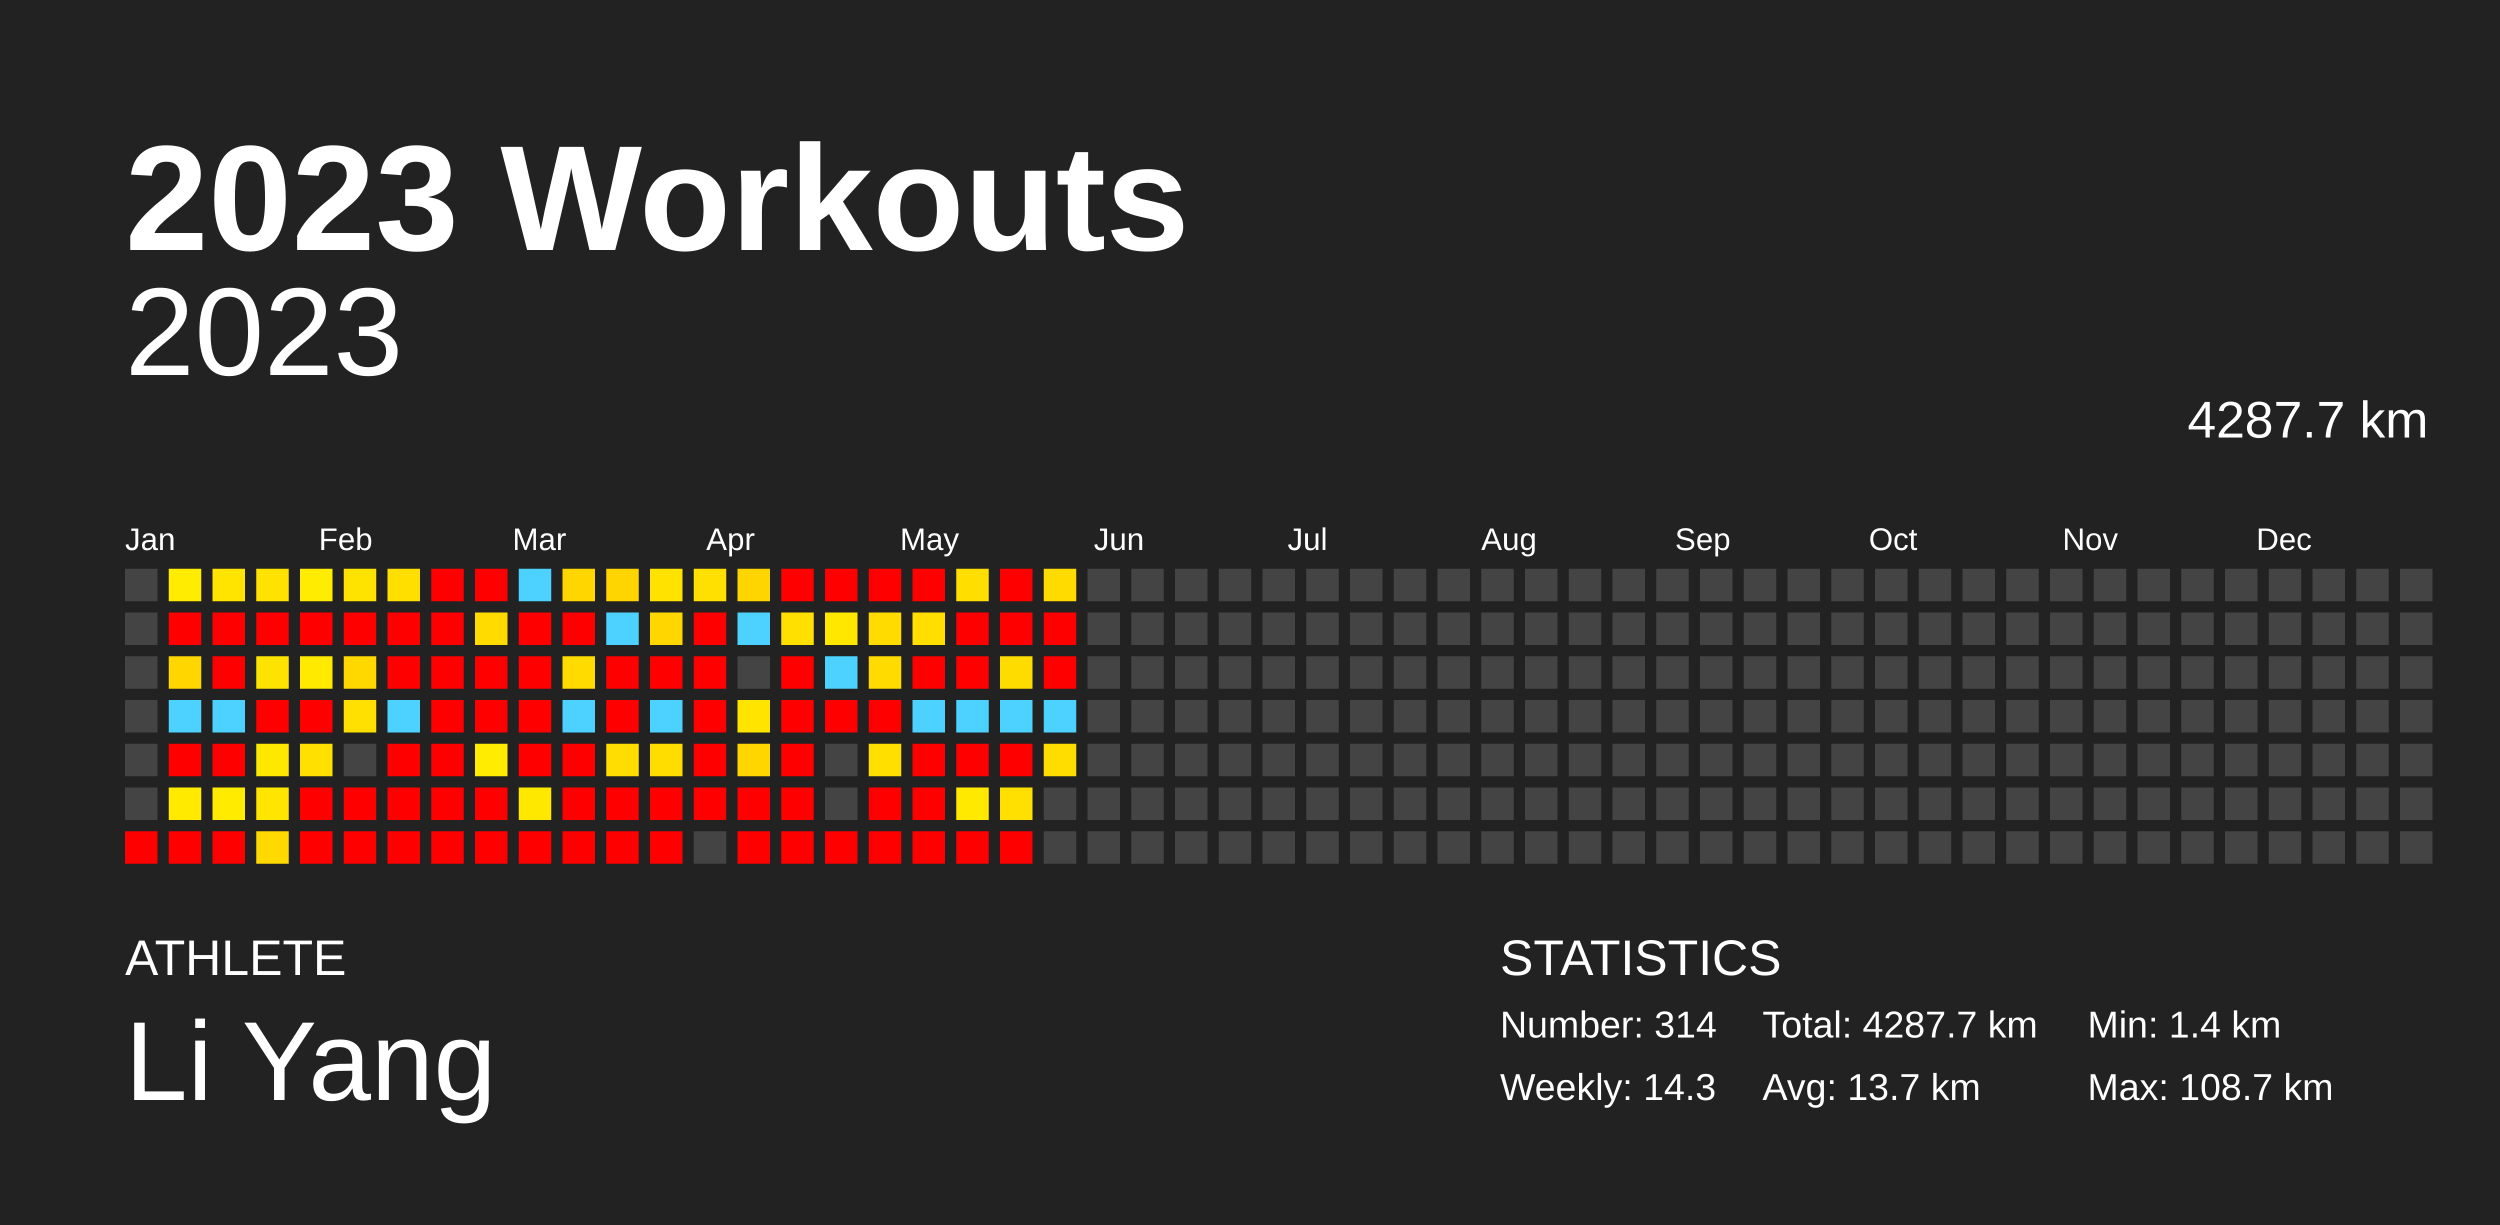
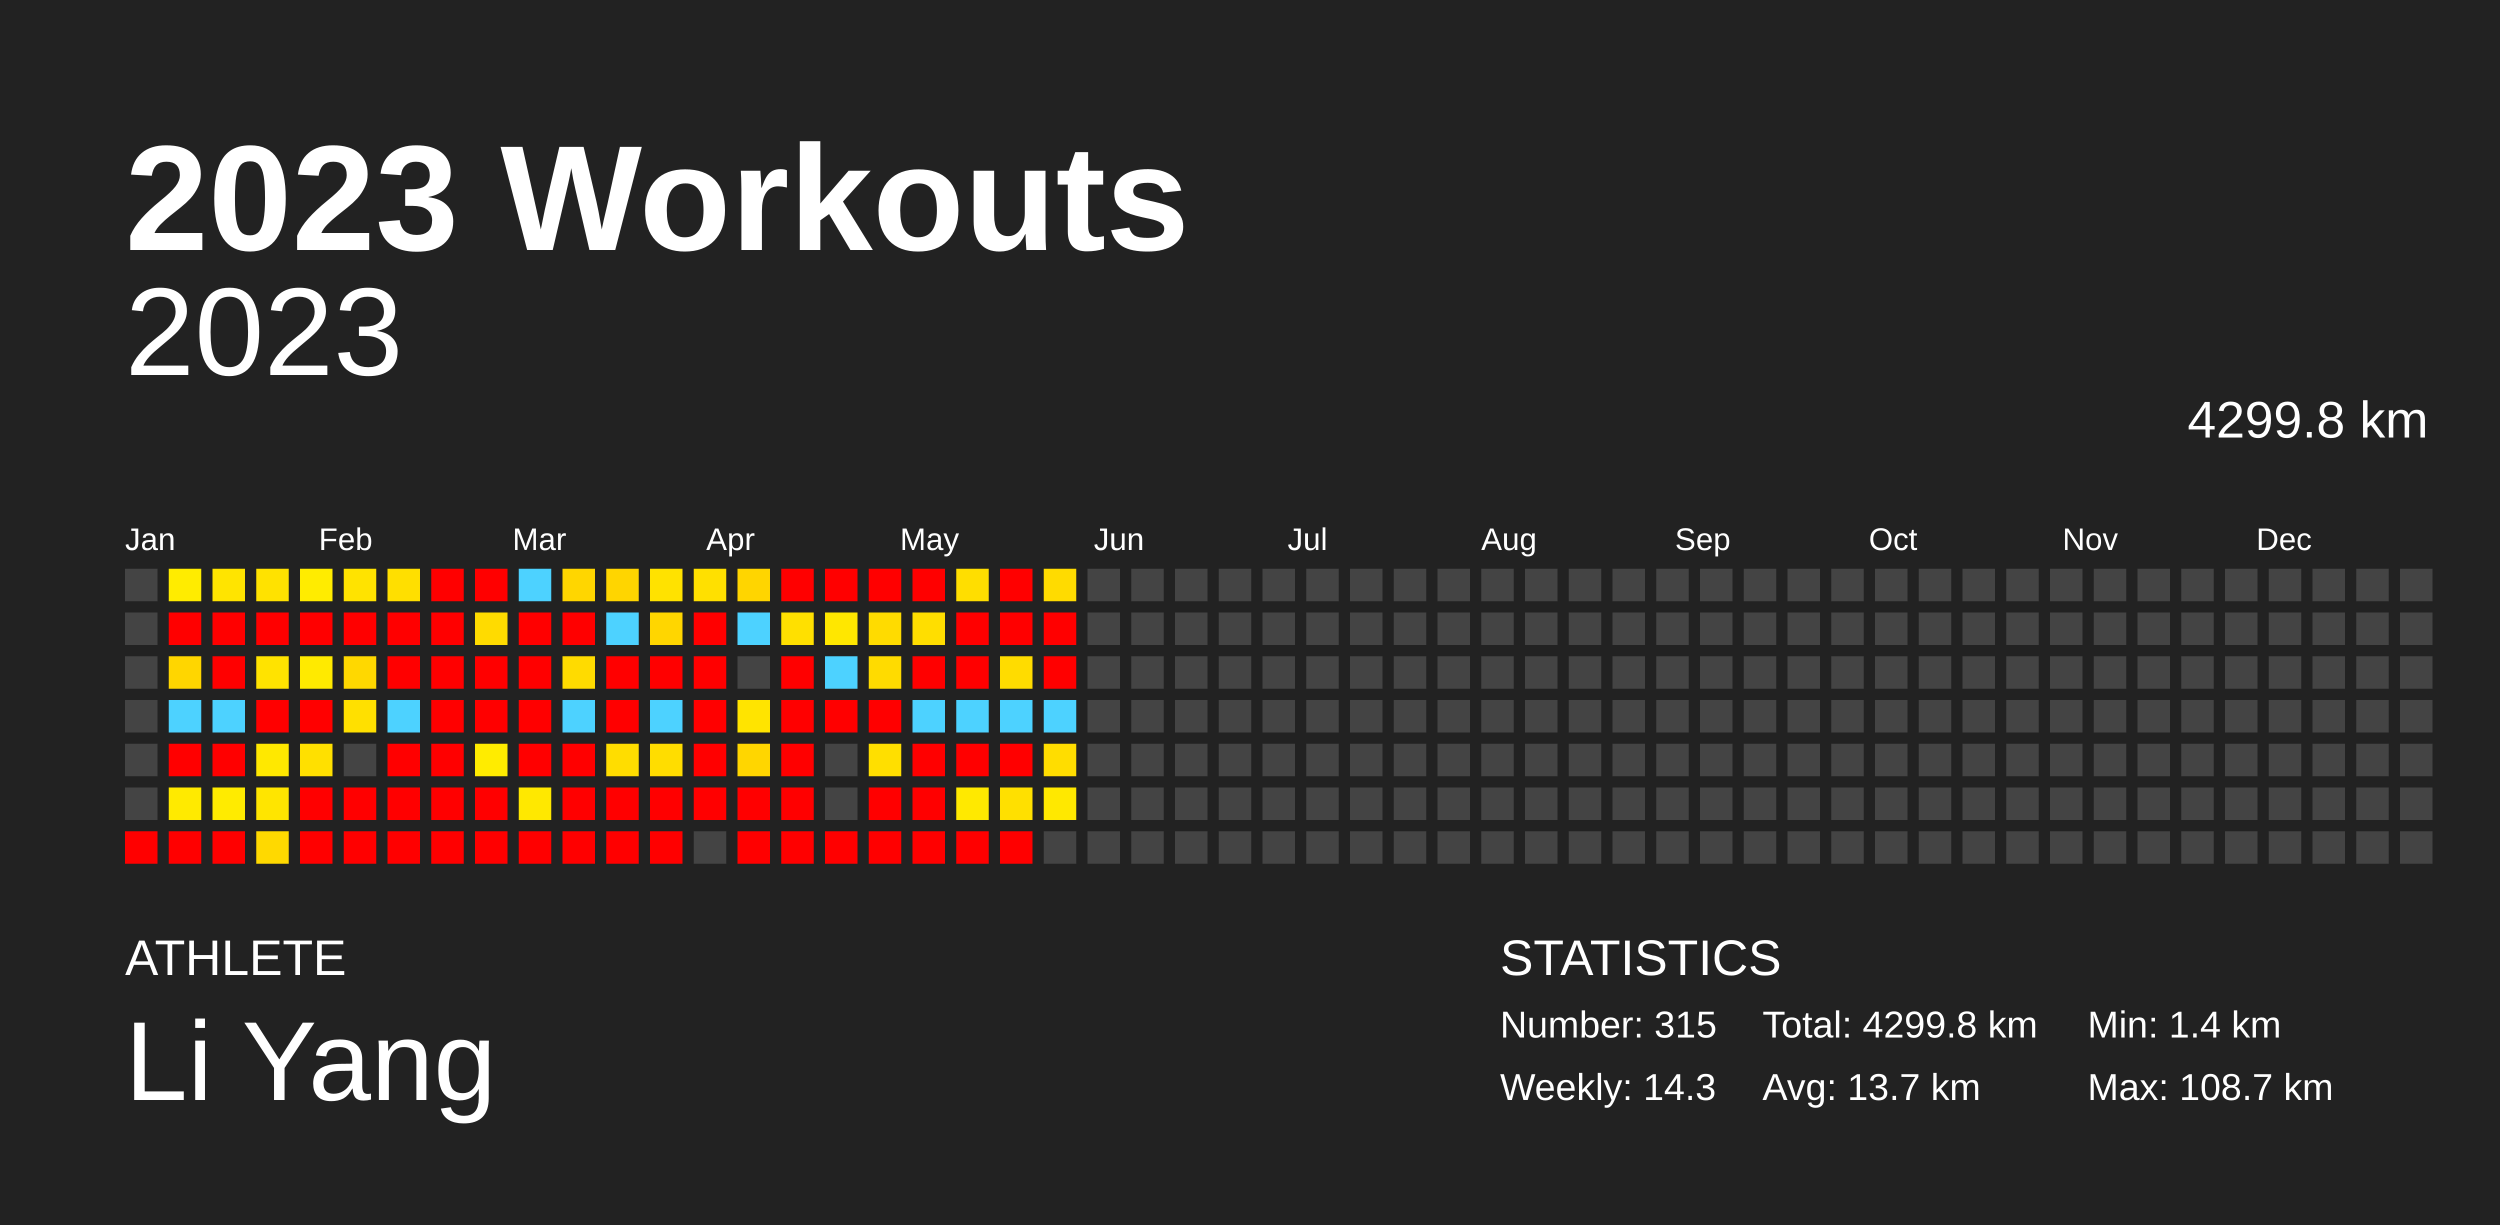
<svg xmlns="http://www.w3.org/2000/svg" baseProfile="full" height="98mm" version="1.1" viewBox="0,0,200,98" width="200mm">
  <defs />
  <rect fill="#222222" height="98" width="200" x="0" y="0" />
  <text fill="#FFFFFF" style="font-size:12px; font-family:Arial; font-weight:bold;" x="10" y="20">2023 Workouts</text>
  <text fill="#FFFFFF" style="font-size:4px; font-family:Arial" x="10" y="78">ATHLETE</text>
  <text fill="#FFFFFF" style="font-size:9px; font-family:Arial" x="10" y="88">Li Yang</text>
  <text fill="#FFFFFF" style="font-size:4px; font-family:Arial" x="120" y="78">STATISTICS</text>
-   <text fill="#FFFFFF" style="font-size:3px; font-family:Arial" x="120" y="83">Number: 314</text>
+   <text fill="#FFFFFF" style="font-size:3px; font-family:Arial" x="120" y="83">Number: 315</text>
  <text fill="#FFFFFF" style="font-size:3px; font-family:Arial" x="120" y="88">Weekly: 14.3</text>
-   <text fill="#FFFFFF" style="font-size:3px; font-family:Arial" x="141" y="83">Total: 4287.7 km</text>
+   <text fill="#FFFFFF" style="font-size:3px; font-family:Arial" x="141" y="83">Total: 4299.8 km</text>
  <text fill="#FFFFFF" style="font-size:3px; font-family:Arial" x="141" y="88">Avg: 13.7 km</text>
  <text fill="#FFFFFF" style="font-size:3px; font-family:Arial" x="167" y="83">Min: 1.4 km</text>
  <text fill="#FFFFFF" style="font-size:3px; font-family:Arial" x="167" y="88">Max: 108.7 km</text>
  <text alignment-baseline="hanging" fill="#FFFFFF" style="font-size:10.0px; font-family:Arial;" x="10" y="30">2023</text>
-   <text alignment-baseline="hanging" fill="#FFFFFF" style="font-size:4.125px; font-family:Arial;" x="175" y="35">4287.7 km</text>
+   <text alignment-baseline="hanging" fill="#FFFFFF" style="font-size:4.125px; font-family:Arial;" x="175" y="35">4299.8 km</text>
  <text fill="#FFFFFF" style="font-size:2.5px; font-family:Arial" x="10.0" y="44">Jan</text>
  <text fill="#FFFFFF" style="font-size:2.5px; font-family:Arial" x="25.5" y="44">Feb</text>
  <text fill="#FFFFFF" style="font-size:2.5px; font-family:Arial" x="41.0" y="44">Mar</text>
  <text fill="#FFFFFF" style="font-size:2.5px; font-family:Arial" x="56.5" y="44">Apr</text>
  <text fill="#FFFFFF" style="font-size:2.5px; font-family:Arial" x="72.0" y="44">May</text>
  <text fill="#FFFFFF" style="font-size:2.5px; font-family:Arial" x="87.5" y="44">Jun</text>
  <text fill="#FFFFFF" style="font-size:2.5px; font-family:Arial" x="103.0" y="44">Jul</text>
  <text fill="#FFFFFF" style="font-size:2.5px; font-family:Arial" x="118.5" y="44">Aug</text>
  <text fill="#FFFFFF" style="font-size:2.5px; font-family:Arial" x="134.0" y="44">Sep</text>
  <text fill="#FFFFFF" style="font-size:2.5px; font-family:Arial" x="149.5" y="44">Oct</text>
  <text fill="#FFFFFF" style="font-size:2.5px; font-family:Arial" x="165.0" y="44">Nov</text>
  <text fill="#FFFFFF" style="font-size:2.5px; font-family:Arial" x="180.5" y="44">Dec</text>
  <rect fill="#444444" height="2.6" width="2.6" x="10.0" y="45.5" />
  <rect fill="#444444" height="2.6" width="2.6" x="10.0" y="49.0" />
  <rect fill="#444444" height="2.6" width="2.6" x="10.0" y="52.5" />
  <rect fill="#444444" height="2.6" width="2.6" x="10.0" y="56.0" />
  <rect fill="#444444" height="2.6" width="2.6" x="10.0" y="59.5" />
  <rect fill="#444444" height="2.6" width="2.6" x="10.0" y="63.0" />
  <rect fill="red" height="2.6" width="2.6" x="10.0" y="66.5" />
  <rect fill="#ffec00" height="2.6" width="2.6" x="13.5" y="45.5" />
  <rect fill="red" height="2.6" width="2.6" x="13.5" y="49.0" />
  <rect fill="#ffd600" height="2.6" width="2.6" x="13.5" y="52.5" />
  <rect fill="#4dd2ff" height="2.6" width="2.6" x="13.5" y="56.0" />
  <rect fill="red" height="2.6" width="2.6" x="13.5" y="59.5" />
  <rect fill="#ffea00" height="2.6" width="2.6" x="13.5" y="63.0" />
  <rect fill="red" height="2.6" width="2.6" x="13.5" y="66.5" />
  <rect fill="#ffe400" height="2.6" width="2.6" x="17.0" y="45.5" />
  <rect fill="red" height="2.6" width="2.6" x="17.0" y="49.0" />
  <rect fill="red" height="2.6" width="2.6" x="17.0" y="52.5" />
  <rect fill="#4dd2ff" height="2.6" width="2.6" x="17.0" y="56.0" />
  <rect fill="red" height="2.6" width="2.6" x="17.0" y="59.5" />
  <rect fill="#ffeb00" height="2.6" width="2.6" x="17.0" y="63.0" />
  <rect fill="red" height="2.6" width="2.6" x="17.0" y="66.5" />
  <rect fill="#ffe200" height="2.6" width="2.6" x="20.5" y="45.5" />
  <rect fill="red" height="2.6" width="2.6" x="20.5" y="49.0" />
  <rect fill="#ffe300" height="2.6" width="2.6" x="20.5" y="52.5" />
  <rect fill="red" height="2.6" width="2.6" x="20.5" y="56.0" />
  <rect fill="#ffe800" height="2.6" width="2.6" x="20.5" y="59.5" />
  <rect fill="#ffe500" height="2.6" width="2.6" x="20.5" y="63.0" />
  <rect fill="#ffd900" height="2.6" width="2.6" x="20.5" y="66.5" />
  <rect fill="#ffec00" height="2.6" width="2.6" x="24.0" y="45.5" />
  <rect fill="red" height="2.6" width="2.6" x="24.0" y="49.0" />
  <rect fill="#ffea00" height="2.6" width="2.6" x="24.0" y="52.5" />
  <rect fill="red" height="2.6" width="2.6" x="24.0" y="56.0" />
  <rect fill="#ffe000" height="2.6" width="2.6" x="24.0" y="59.5" />
  <rect fill="red" height="2.6" width="2.6" x="24.0" y="63.0" />
  <rect fill="red" height="2.6" width="2.6" x="24.0" y="66.5" />
  <rect fill="#ffe300" height="2.6" width="2.6" x="27.5" y="45.5" />
  <rect fill="red" height="2.6" width="2.6" x="27.5" y="49.0" />
  <rect fill="#ffd800" height="2.6" width="2.6" x="27.5" y="52.5" />
  <rect fill="#ffe000" height="2.6" width="2.6" x="27.5" y="56.0" />
  <rect fill="#444444" height="2.6" width="2.6" x="27.5" y="59.5" />
  <rect fill="red" height="2.6" width="2.6" x="27.5" y="63.0" />
  <rect fill="red" height="2.6" width="2.6" x="27.5" y="66.5" />
  <rect fill="#ffdf00" height="2.6" width="2.6" x="31.0" y="45.5" />
  <rect fill="red" height="2.6" width="2.6" x="31.0" y="49.0" />
  <rect fill="red" height="2.6" width="2.6" x="31.0" y="52.5" />
  <rect fill="#4dd2ff" height="2.6" width="2.6" x="31.0" y="56.0" />
  <rect fill="red" height="2.6" width="2.6" x="31.0" y="59.5" />
  <rect fill="red" height="2.6" width="2.6" x="31.0" y="63.0" />
  <rect fill="red" height="2.6" width="2.6" x="31.0" y="66.5" />
  <rect fill="red" height="2.6" width="2.6" x="34.5" y="45.5" />
  <rect fill="red" height="2.6" width="2.6" x="34.5" y="49.0" />
  <rect fill="red" height="2.6" width="2.6" x="34.5" y="52.5" />
  <rect fill="red" height="2.6" width="2.6" x="34.5" y="56.0" />
  <rect fill="red" height="2.6" width="2.6" x="34.5" y="59.5" />
  <rect fill="red" height="2.6" width="2.6" x="34.5" y="63.0" />
  <rect fill="red" height="2.6" width="2.6" x="34.5" y="66.5" />
  <rect fill="red" height="2.6" width="2.6" x="38.0" y="45.5" />
  <rect fill="#ffdb00" height="2.6" width="2.6" x="38.0" y="49.0" />
  <rect fill="red" height="2.6" width="2.6" x="38.0" y="52.5" />
  <rect fill="red" height="2.6" width="2.6" x="38.0" y="56.0" />
  <rect fill="#ffec00" height="2.6" width="2.6" x="38.0" y="59.5" />
  <rect fill="red" height="2.6" width="2.6" x="38.0" y="63.0" />
  <rect fill="red" height="2.6" width="2.6" x="38.0" y="66.5" />
  <rect fill="#4dd2ff" height="2.6" width="2.6" x="41.5" y="45.5" />
  <rect fill="red" height="2.6" width="2.6" x="41.5" y="49.0" />
  <rect fill="red" height="2.6" width="2.6" x="41.5" y="52.5" />
  <rect fill="red" height="2.6" width="2.6" x="41.5" y="56.0" />
  <rect fill="red" height="2.6" width="2.6" x="41.5" y="59.5" />
  <rect fill="#ffe800" height="2.6" width="2.6" x="41.5" y="63.0" />
  <rect fill="red" height="2.6" width="2.6" x="41.5" y="66.5" />
  <rect fill="#ffd600" height="2.6" width="2.6" x="45.0" y="45.5" />
  <rect fill="red" height="2.6" width="2.6" x="45.0" y="49.0" />
  <rect fill="#ffdb00" height="2.6" width="2.6" x="45.0" y="52.5" />
  <rect fill="#4dd2ff" height="2.6" width="2.6" x="45.0" y="56.0" />
  <rect fill="red" height="2.6" width="2.6" x="45.0" y="59.5" />
  <rect fill="red" height="2.6" width="2.6" x="45.0" y="63.0" />
  <rect fill="red" height="2.6" width="2.6" x="45.0" y="66.5" />
  <rect fill="#ffd500" height="2.6" width="2.6" x="48.5" y="45.5" />
  <rect fill="#4dd2ff" height="2.6" width="2.6" x="48.5" y="49.0" />
  <rect fill="red" height="2.6" width="2.6" x="48.5" y="52.5" />
  <rect fill="red" height="2.6" width="2.6" x="48.5" y="56.0" />
  <rect fill="#ffdd00" height="2.6" width="2.6" x="48.5" y="59.5" />
  <rect fill="red" height="2.6" width="2.6" x="48.5" y="63.0" />
  <rect fill="red" height="2.6" width="2.6" x="48.5" y="66.5" />
  <rect fill="#ffe200" height="2.6" width="2.6" x="52.0" y="45.5" />
  <rect fill="#ffd600" height="2.6" width="2.6" x="52.0" y="49.0" />
  <rect fill="red" height="2.6" width="2.6" x="52.0" y="52.5" />
  <rect fill="#4dd2ff" height="2.6" width="2.6" x="52.0" y="56.0" />
  <rect fill="#ffdd00" height="2.6" width="2.6" x="52.0" y="59.5" />
  <rect fill="red" height="2.6" width="2.6" x="52.0" y="63.0" />
  <rect fill="red" height="2.6" width="2.6" x="52.0" y="66.5" />
  <rect fill="#ffe000" height="2.6" width="2.6" x="55.5" y="45.5" />
  <rect fill="red" height="2.6" width="2.6" x="55.5" y="49.0" />
  <rect fill="red" height="2.6" width="2.6" x="55.5" y="52.5" />
  <rect fill="red" height="2.6" width="2.6" x="55.5" y="56.0" />
  <rect fill="red" height="2.6" width="2.6" x="55.5" y="59.5" />
  <rect fill="red" height="2.6" width="2.6" x="55.5" y="63.0" />
  <rect fill="#444444" height="2.6" width="2.6" x="55.5" y="66.5" />
  <rect fill="#ffd500" height="2.6" width="2.6" x="59.0" y="45.5" />
  <rect fill="#4dd2ff" height="2.6" width="2.6" x="59.0" y="49.0" />
  <rect fill="#444444" height="2.6" width="2.6" x="59.0" y="52.5" />
  <rect fill="#ffe400" height="2.6" width="2.6" x="59.0" y="56.0" />
  <rect fill="#ffd600" height="2.6" width="2.6" x="59.0" y="59.5" />
  <rect fill="red" height="2.6" width="2.6" x="59.0" y="63.0" />
  <rect fill="red" height="2.6" width="2.6" x="59.0" y="66.5" />
  <rect fill="red" height="2.6" width="2.6" x="62.5" y="45.5" />
  <rect fill="#ffe000" height="2.6" width="2.6" x="62.5" y="49.0" />
  <rect fill="red" height="2.6" width="2.6" x="62.5" y="52.5" />
  <rect fill="red" height="2.6" width="2.6" x="62.5" y="56.0" />
  <rect fill="red" height="2.6" width="2.6" x="62.5" y="59.5" />
  <rect fill="red" height="2.6" width="2.6" x="62.5" y="63.0" />
  <rect fill="red" height="2.6" width="2.6" x="62.5" y="66.5" />
  <rect fill="red" height="2.6" width="2.6" x="66.0" y="45.5" />
  <rect fill="#ffe700" height="2.6" width="2.6" x="66.0" y="49.0" />
  <rect fill="#4dd2ff" height="2.6" width="2.6" x="66.0" y="52.5" />
  <rect fill="red" height="2.6" width="2.6" x="66.0" y="56.0" />
  <rect fill="#444444" height="2.6" width="2.6" x="66.0" y="59.5" />
  <rect fill="#444444" height="2.6" width="2.6" x="66.0" y="63.0" />
  <rect fill="red" height="2.6" width="2.6" x="66.0" y="66.5" />
  <rect fill="red" height="2.6" width="2.6" x="69.5" y="45.5" />
  <rect fill="#ffdb00" height="2.6" width="2.6" x="69.5" y="49.0" />
  <rect fill="#ffdb00" height="2.6" width="2.6" x="69.5" y="52.5" />
  <rect fill="red" height="2.6" width="2.6" x="69.5" y="56.0" />
  <rect fill="#ffdf00" height="2.6" width="2.6" x="69.5" y="59.5" />
  <rect fill="red" height="2.6" width="2.6" x="69.5" y="63.0" />
  <rect fill="red" height="2.6" width="2.6" x="69.5" y="66.5" />
  <rect fill="red" height="2.6" width="2.6" x="73.0" y="45.5" />
  <rect fill="#ffde00" height="2.6" width="2.6" x="73.0" y="49.0" />
  <rect fill="red" height="2.6" width="2.6" x="73.0" y="52.5" />
  <rect fill="#4dd2ff" height="2.6" width="2.6" x="73.0" y="56.0" />
  <rect fill="red" height="2.6" width="2.6" x="73.0" y="59.5" />
  <rect fill="red" height="2.6" width="2.6" x="73.0" y="63.0" />
  <rect fill="red" height="2.6" width="2.6" x="73.0" y="66.5" />
  <rect fill="#ffde00" height="2.6" width="2.6" x="76.5" y="45.5" />
  <rect fill="red" height="2.6" width="2.6" x="76.5" y="49.0" />
  <rect fill="red" height="2.6" width="2.6" x="76.5" y="52.5" />
  <rect fill="#4dd2ff" height="2.6" width="2.6" x="76.5" y="56.0" />
  <rect fill="red" height="2.6" width="2.6" x="76.5" y="59.5" />
  <rect fill="#ffe900" height="2.6" width="2.6" x="76.5" y="63.0" />
  <rect fill="red" height="2.6" width="2.6" x="76.5" y="66.5" />
  <rect fill="red" height="2.6" width="2.6" x="80.0" y="45.5" />
  <rect fill="red" height="2.6" width="2.6" x="80.0" y="49.0" />
  <rect fill="#ffdc00" height="2.6" width="2.6" x="80.0" y="52.5" />
  <rect fill="#4dd2ff" height="2.6" width="2.6" x="80.0" y="56.0" />
  <rect fill="red" height="2.6" width="2.6" x="80.0" y="59.5" />
  <rect fill="#ffe000" height="2.6" width="2.6" x="80.0" y="63.0" />
  <rect fill="red" height="2.6" width="2.6" x="80.0" y="66.5" />
  <rect fill="#ffdb00" height="2.6" width="2.6" x="83.5" y="45.5" />
  <rect fill="red" height="2.6" width="2.6" x="83.5" y="49.0" />
  <rect fill="red" height="2.6" width="2.6" x="83.5" y="52.5" />
  <rect fill="#4dd2ff" height="2.6" width="2.6" x="83.5" y="56.0" />
  <rect fill="#ffdd00" height="2.6" width="2.6" x="83.5" y="59.5" />
-   <rect fill="#444444" height="2.6" width="2.6" x="83.5" y="63.0" />
+   <rect fill="#ffe800" height="2.6" width="2.6" x="83.5" y="63.0" />
  <rect fill="#444444" height="2.6" width="2.6" x="83.5" y="66.5" />
  <rect fill="#444444" height="2.6" width="2.6" x="87.0" y="45.5" />
  <rect fill="#444444" height="2.6" width="2.6" x="87.0" y="49.0" />
  <rect fill="#444444" height="2.6" width="2.6" x="87.0" y="52.5" />
  <rect fill="#444444" height="2.6" width="2.6" x="87.0" y="56.0" />
  <rect fill="#444444" height="2.6" width="2.6" x="87.0" y="59.5" />
  <rect fill="#444444" height="2.6" width="2.6" x="87.0" y="63.0" />
  <rect fill="#444444" height="2.6" width="2.6" x="87.0" y="66.5" />
  <rect fill="#444444" height="2.6" width="2.6" x="90.5" y="45.5" />
  <rect fill="#444444" height="2.6" width="2.6" x="90.5" y="49.0" />
  <rect fill="#444444" height="2.6" width="2.6" x="90.5" y="52.5" />
  <rect fill="#444444" height="2.6" width="2.6" x="90.5" y="56.0" />
  <rect fill="#444444" height="2.6" width="2.6" x="90.5" y="59.5" />
  <rect fill="#444444" height="2.6" width="2.6" x="90.5" y="63.0" />
  <rect fill="#444444" height="2.6" width="2.6" x="90.5" y="66.5" />
  <rect fill="#444444" height="2.6" width="2.6" x="94.0" y="45.5" />
  <rect fill="#444444" height="2.6" width="2.6" x="94.0" y="49.0" />
  <rect fill="#444444" height="2.6" width="2.6" x="94.0" y="52.5" />
  <rect fill="#444444" height="2.6" width="2.6" x="94.0" y="56.0" />
  <rect fill="#444444" height="2.6" width="2.6" x="94.0" y="59.5" />
  <rect fill="#444444" height="2.6" width="2.6" x="94.0" y="63.0" />
  <rect fill="#444444" height="2.6" width="2.6" x="94.0" y="66.5" />
  <rect fill="#444444" height="2.6" width="2.6" x="97.5" y="45.5" />
  <rect fill="#444444" height="2.6" width="2.6" x="97.5" y="49.0" />
  <rect fill="#444444" height="2.6" width="2.6" x="97.5" y="52.5" />
  <rect fill="#444444" height="2.6" width="2.6" x="97.5" y="56.0" />
  <rect fill="#444444" height="2.6" width="2.6" x="97.5" y="59.5" />
  <rect fill="#444444" height="2.6" width="2.6" x="97.5" y="63.0" />
  <rect fill="#444444" height="2.6" width="2.6" x="97.5" y="66.5" />
  <rect fill="#444444" height="2.6" width="2.6" x="101.0" y="45.5" />
  <rect fill="#444444" height="2.6" width="2.6" x="101.0" y="49.0" />
  <rect fill="#444444" height="2.6" width="2.6" x="101.0" y="52.5" />
  <rect fill="#444444" height="2.6" width="2.6" x="101.0" y="56.0" />
  <rect fill="#444444" height="2.6" width="2.6" x="101.0" y="59.5" />
  <rect fill="#444444" height="2.6" width="2.6" x="101.0" y="63.0" />
  <rect fill="#444444" height="2.6" width="2.6" x="101.0" y="66.5" />
  <rect fill="#444444" height="2.6" width="2.6" x="104.5" y="45.5" />
  <rect fill="#444444" height="2.6" width="2.6" x="104.5" y="49.0" />
  <rect fill="#444444" height="2.6" width="2.6" x="104.5" y="52.5" />
  <rect fill="#444444" height="2.6" width="2.6" x="104.5" y="56.0" />
  <rect fill="#444444" height="2.6" width="2.6" x="104.5" y="59.5" />
  <rect fill="#444444" height="2.6" width="2.6" x="104.5" y="63.0" />
  <rect fill="#444444" height="2.6" width="2.6" x="104.5" y="66.5" />
  <rect fill="#444444" height="2.6" width="2.6" x="108.0" y="45.5" />
  <rect fill="#444444" height="2.6" width="2.6" x="108.0" y="49.0" />
  <rect fill="#444444" height="2.6" width="2.6" x="108.0" y="52.5" />
  <rect fill="#444444" height="2.6" width="2.6" x="108.0" y="56.0" />
  <rect fill="#444444" height="2.6" width="2.6" x="108.0" y="59.5" />
  <rect fill="#444444" height="2.6" width="2.6" x="108.0" y="63.0" />
  <rect fill="#444444" height="2.6" width="2.6" x="108.0" y="66.5" />
  <rect fill="#444444" height="2.6" width="2.6" x="111.5" y="45.5" />
  <rect fill="#444444" height="2.6" width="2.6" x="111.5" y="49.0" />
  <rect fill="#444444" height="2.6" width="2.6" x="111.5" y="52.5" />
  <rect fill="#444444" height="2.6" width="2.6" x="111.5" y="56.0" />
  <rect fill="#444444" height="2.6" width="2.6" x="111.5" y="59.5" />
  <rect fill="#444444" height="2.6" width="2.6" x="111.5" y="63.0" />
  <rect fill="#444444" height="2.6" width="2.6" x="111.5" y="66.5" />
  <rect fill="#444444" height="2.6" width="2.6" x="115.0" y="45.5" />
  <rect fill="#444444" height="2.6" width="2.6" x="115.0" y="49.0" />
  <rect fill="#444444" height="2.6" width="2.6" x="115.0" y="52.5" />
  <rect fill="#444444" height="2.6" width="2.6" x="115.0" y="56.0" />
  <rect fill="#444444" height="2.6" width="2.6" x="115.0" y="59.5" />
  <rect fill="#444444" height="2.6" width="2.6" x="115.0" y="63.0" />
  <rect fill="#444444" height="2.6" width="2.6" x="115.0" y="66.5" />
  <rect fill="#444444" height="2.6" width="2.6" x="118.5" y="45.5" />
  <rect fill="#444444" height="2.6" width="2.6" x="118.5" y="49.0" />
  <rect fill="#444444" height="2.6" width="2.6" x="118.5" y="52.5" />
  <rect fill="#444444" height="2.6" width="2.6" x="118.5" y="56.0" />
  <rect fill="#444444" height="2.6" width="2.6" x="118.5" y="59.5" />
  <rect fill="#444444" height="2.6" width="2.6" x="118.5" y="63.0" />
  <rect fill="#444444" height="2.6" width="2.6" x="118.5" y="66.5" />
  <rect fill="#444444" height="2.6" width="2.6" x="122.0" y="45.5" />
  <rect fill="#444444" height="2.6" width="2.6" x="122.0" y="49.0" />
  <rect fill="#444444" height="2.6" width="2.6" x="122.0" y="52.5" />
  <rect fill="#444444" height="2.6" width="2.6" x="122.0" y="56.0" />
  <rect fill="#444444" height="2.6" width="2.6" x="122.0" y="59.5" />
  <rect fill="#444444" height="2.6" width="2.6" x="122.0" y="63.0" />
  <rect fill="#444444" height="2.6" width="2.6" x="122.0" y="66.5" />
  <rect fill="#444444" height="2.6" width="2.6" x="125.5" y="45.5" />
  <rect fill="#444444" height="2.6" width="2.6" x="125.5" y="49.0" />
  <rect fill="#444444" height="2.6" width="2.6" x="125.5" y="52.5" />
  <rect fill="#444444" height="2.6" width="2.6" x="125.5" y="56.0" />
  <rect fill="#444444" height="2.6" width="2.6" x="125.5" y="59.5" />
  <rect fill="#444444" height="2.6" width="2.6" x="125.5" y="63.0" />
  <rect fill="#444444" height="2.6" width="2.6" x="125.5" y="66.5" />
  <rect fill="#444444" height="2.6" width="2.6" x="129.0" y="45.5" />
  <rect fill="#444444" height="2.6" width="2.6" x="129.0" y="49.0" />
  <rect fill="#444444" height="2.6" width="2.6" x="129.0" y="52.5" />
  <rect fill="#444444" height="2.6" width="2.6" x="129.0" y="56.0" />
  <rect fill="#444444" height="2.6" width="2.6" x="129.0" y="59.5" />
  <rect fill="#444444" height="2.6" width="2.6" x="129.0" y="63.0" />
  <rect fill="#444444" height="2.6" width="2.6" x="129.0" y="66.5" />
  <rect fill="#444444" height="2.6" width="2.6" x="132.5" y="45.5" />
  <rect fill="#444444" height="2.6" width="2.6" x="132.5" y="49.0" />
  <rect fill="#444444" height="2.6" width="2.6" x="132.5" y="52.5" />
  <rect fill="#444444" height="2.6" width="2.6" x="132.5" y="56.0" />
  <rect fill="#444444" height="2.6" width="2.6" x="132.5" y="59.5" />
  <rect fill="#444444" height="2.6" width="2.6" x="132.5" y="63.0" />
  <rect fill="#444444" height="2.6" width="2.6" x="132.5" y="66.5" />
  <rect fill="#444444" height="2.6" width="2.6" x="136.0" y="45.5" />
  <rect fill="#444444" height="2.6" width="2.6" x="136.0" y="49.0" />
  <rect fill="#444444" height="2.6" width="2.6" x="136.0" y="52.5" />
  <rect fill="#444444" height="2.6" width="2.6" x="136.0" y="56.0" />
  <rect fill="#444444" height="2.6" width="2.6" x="136.0" y="59.5" />
  <rect fill="#444444" height="2.6" width="2.6" x="136.0" y="63.0" />
  <rect fill="#444444" height="2.6" width="2.6" x="136.0" y="66.5" />
  <rect fill="#444444" height="2.6" width="2.6" x="139.5" y="45.5" />
  <rect fill="#444444" height="2.6" width="2.6" x="139.5" y="49.0" />
  <rect fill="#444444" height="2.6" width="2.6" x="139.5" y="52.5" />
  <rect fill="#444444" height="2.6" width="2.6" x="139.5" y="56.0" />
  <rect fill="#444444" height="2.6" width="2.6" x="139.5" y="59.5" />
  <rect fill="#444444" height="2.6" width="2.6" x="139.5" y="63.0" />
  <rect fill="#444444" height="2.6" width="2.6" x="139.5" y="66.5" />
  <rect fill="#444444" height="2.6" width="2.6" x="143.0" y="45.5" />
  <rect fill="#444444" height="2.6" width="2.6" x="143.0" y="49.0" />
  <rect fill="#444444" height="2.6" width="2.6" x="143.0" y="52.5" />
  <rect fill="#444444" height="2.6" width="2.6" x="143.0" y="56.0" />
  <rect fill="#444444" height="2.6" width="2.6" x="143.0" y="59.5" />
  <rect fill="#444444" height="2.6" width="2.6" x="143.0" y="63.0" />
  <rect fill="#444444" height="2.6" width="2.6" x="143.0" y="66.5" />
  <rect fill="#444444" height="2.6" width="2.6" x="146.5" y="45.5" />
  <rect fill="#444444" height="2.6" width="2.6" x="146.5" y="49.0" />
  <rect fill="#444444" height="2.6" width="2.6" x="146.5" y="52.5" />
  <rect fill="#444444" height="2.6" width="2.6" x="146.5" y="56.0" />
  <rect fill="#444444" height="2.6" width="2.6" x="146.5" y="59.5" />
  <rect fill="#444444" height="2.6" width="2.6" x="146.5" y="63.0" />
  <rect fill="#444444" height="2.6" width="2.6" x="146.5" y="66.5" />
  <rect fill="#444444" height="2.6" width="2.6" x="150.0" y="45.5" />
  <rect fill="#444444" height="2.6" width="2.6" x="150.0" y="49.0" />
  <rect fill="#444444" height="2.6" width="2.6" x="150.0" y="52.5" />
  <rect fill="#444444" height="2.6" width="2.6" x="150.0" y="56.0" />
  <rect fill="#444444" height="2.6" width="2.6" x="150.0" y="59.5" />
  <rect fill="#444444" height="2.6" width="2.6" x="150.0" y="63.0" />
  <rect fill="#444444" height="2.6" width="2.6" x="150.0" y="66.5" />
  <rect fill="#444444" height="2.6" width="2.6" x="153.5" y="45.5" />
  <rect fill="#444444" height="2.6" width="2.6" x="153.5" y="49.0" />
  <rect fill="#444444" height="2.6" width="2.6" x="153.5" y="52.5" />
  <rect fill="#444444" height="2.6" width="2.6" x="153.5" y="56.0" />
  <rect fill="#444444" height="2.6" width="2.6" x="153.5" y="59.5" />
  <rect fill="#444444" height="2.6" width="2.6" x="153.5" y="63.0" />
  <rect fill="#444444" height="2.6" width="2.6" x="153.5" y="66.5" />
  <rect fill="#444444" height="2.6" width="2.6" x="157.0" y="45.5" />
  <rect fill="#444444" height="2.6" width="2.6" x="157.0" y="49.0" />
  <rect fill="#444444" height="2.6" width="2.6" x="157.0" y="52.5" />
  <rect fill="#444444" height="2.6" width="2.6" x="157.0" y="56.0" />
  <rect fill="#444444" height="2.6" width="2.6" x="157.0" y="59.5" />
  <rect fill="#444444" height="2.6" width="2.6" x="157.0" y="63.0" />
  <rect fill="#444444" height="2.6" width="2.6" x="157.0" y="66.5" />
  <rect fill="#444444" height="2.6" width="2.6" x="160.5" y="45.5" />
  <rect fill="#444444" height="2.6" width="2.6" x="160.5" y="49.0" />
  <rect fill="#444444" height="2.6" width="2.6" x="160.5" y="52.5" />
  <rect fill="#444444" height="2.6" width="2.6" x="160.5" y="56.0" />
  <rect fill="#444444" height="2.6" width="2.6" x="160.5" y="59.5" />
  <rect fill="#444444" height="2.6" width="2.6" x="160.5" y="63.0" />
  <rect fill="#444444" height="2.6" width="2.6" x="160.5" y="66.5" />
  <rect fill="#444444" height="2.6" width="2.6" x="164.0" y="45.5" />
  <rect fill="#444444" height="2.6" width="2.6" x="164.0" y="49.0" />
  <rect fill="#444444" height="2.6" width="2.6" x="164.0" y="52.5" />
  <rect fill="#444444" height="2.6" width="2.6" x="164.0" y="56.0" />
  <rect fill="#444444" height="2.6" width="2.6" x="164.0" y="59.5" />
  <rect fill="#444444" height="2.6" width="2.6" x="164.0" y="63.0" />
  <rect fill="#444444" height="2.6" width="2.6" x="164.0" y="66.5" />
  <rect fill="#444444" height="2.6" width="2.6" x="167.5" y="45.5" />
  <rect fill="#444444" height="2.6" width="2.6" x="167.5" y="49.0" />
  <rect fill="#444444" height="2.6" width="2.6" x="167.5" y="52.5" />
  <rect fill="#444444" height="2.6" width="2.6" x="167.5" y="56.0" />
  <rect fill="#444444" height="2.6" width="2.6" x="167.5" y="59.5" />
  <rect fill="#444444" height="2.6" width="2.6" x="167.5" y="63.0" />
  <rect fill="#444444" height="2.6" width="2.6" x="167.5" y="66.5" />
  <rect fill="#444444" height="2.6" width="2.6" x="171.0" y="45.5" />
  <rect fill="#444444" height="2.6" width="2.6" x="171.0" y="49.0" />
  <rect fill="#444444" height="2.6" width="2.6" x="171.0" y="52.5" />
  <rect fill="#444444" height="2.6" width="2.6" x="171.0" y="56.0" />
  <rect fill="#444444" height="2.6" width="2.6" x="171.0" y="59.5" />
  <rect fill="#444444" height="2.6" width="2.6" x="171.0" y="63.0" />
  <rect fill="#444444" height="2.6" width="2.6" x="171.0" y="66.5" />
  <rect fill="#444444" height="2.6" width="2.6" x="174.5" y="45.5" />
  <rect fill="#444444" height="2.6" width="2.6" x="174.5" y="49.0" />
  <rect fill="#444444" height="2.6" width="2.6" x="174.5" y="52.5" />
  <rect fill="#444444" height="2.6" width="2.6" x="174.5" y="56.0" />
  <rect fill="#444444" height="2.6" width="2.6" x="174.5" y="59.5" />
  <rect fill="#444444" height="2.6" width="2.6" x="174.5" y="63.0" />
  <rect fill="#444444" height="2.6" width="2.6" x="174.5" y="66.5" />
  <rect fill="#444444" height="2.6" width="2.6" x="178.0" y="45.5" />
  <rect fill="#444444" height="2.6" width="2.6" x="178.0" y="49.0" />
  <rect fill="#444444" height="2.6" width="2.6" x="178.0" y="52.5" />
  <rect fill="#444444" height="2.6" width="2.6" x="178.0" y="56.0" />
  <rect fill="#444444" height="2.6" width="2.6" x="178.0" y="59.5" />
  <rect fill="#444444" height="2.6" width="2.6" x="178.0" y="63.0" />
  <rect fill="#444444" height="2.6" width="2.6" x="178.0" y="66.5" />
  <rect fill="#444444" height="2.6" width="2.6" x="181.5" y="45.5" />
  <rect fill="#444444" height="2.6" width="2.6" x="181.5" y="49.0" />
  <rect fill="#444444" height="2.6" width="2.6" x="181.5" y="52.5" />
  <rect fill="#444444" height="2.6" width="2.6" x="181.5" y="56.0" />
  <rect fill="#444444" height="2.6" width="2.6" x="181.5" y="59.5" />
  <rect fill="#444444" height="2.6" width="2.6" x="181.5" y="63.0" />
  <rect fill="#444444" height="2.6" width="2.6" x="181.5" y="66.5" />
  <rect fill="#444444" height="2.6" width="2.6" x="185.0" y="45.5" />
  <rect fill="#444444" height="2.6" width="2.6" x="185.0" y="49.0" />
  <rect fill="#444444" height="2.6" width="2.6" x="185.0" y="52.5" />
  <rect fill="#444444" height="2.6" width="2.6" x="185.0" y="56.0" />
  <rect fill="#444444" height="2.6" width="2.6" x="185.0" y="59.5" />
  <rect fill="#444444" height="2.6" width="2.6" x="185.0" y="63.0" />
  <rect fill="#444444" height="2.6" width="2.6" x="185.0" y="66.5" />
  <rect fill="#444444" height="2.6" width="2.6" x="188.5" y="45.5" />
  <rect fill="#444444" height="2.6" width="2.6" x="188.5" y="49.0" />
  <rect fill="#444444" height="2.6" width="2.6" x="188.5" y="52.5" />
  <rect fill="#444444" height="2.6" width="2.6" x="188.5" y="56.0" />
  <rect fill="#444444" height="2.6" width="2.6" x="188.5" y="59.5" />
  <rect fill="#444444" height="2.6" width="2.6" x="188.5" y="63.0" />
  <rect fill="#444444" height="2.6" width="2.6" x="188.5" y="66.5" />
  <rect fill="#444444" height="2.6" width="2.6" x="192.0" y="45.5" />
  <rect fill="#444444" height="2.6" width="2.6" x="192.0" y="49.0" />
  <rect fill="#444444" height="2.6" width="2.6" x="192.0" y="52.5" />
  <rect fill="#444444" height="2.6" width="2.6" x="192.0" y="56.0" />
  <rect fill="#444444" height="2.6" width="2.6" x="192.0" y="59.5" />
  <rect fill="#444444" height="2.6" width="2.6" x="192.0" y="63.0" />
  <rect fill="#444444" height="2.6" width="2.6" x="192.0" y="66.5" />
</svg>
